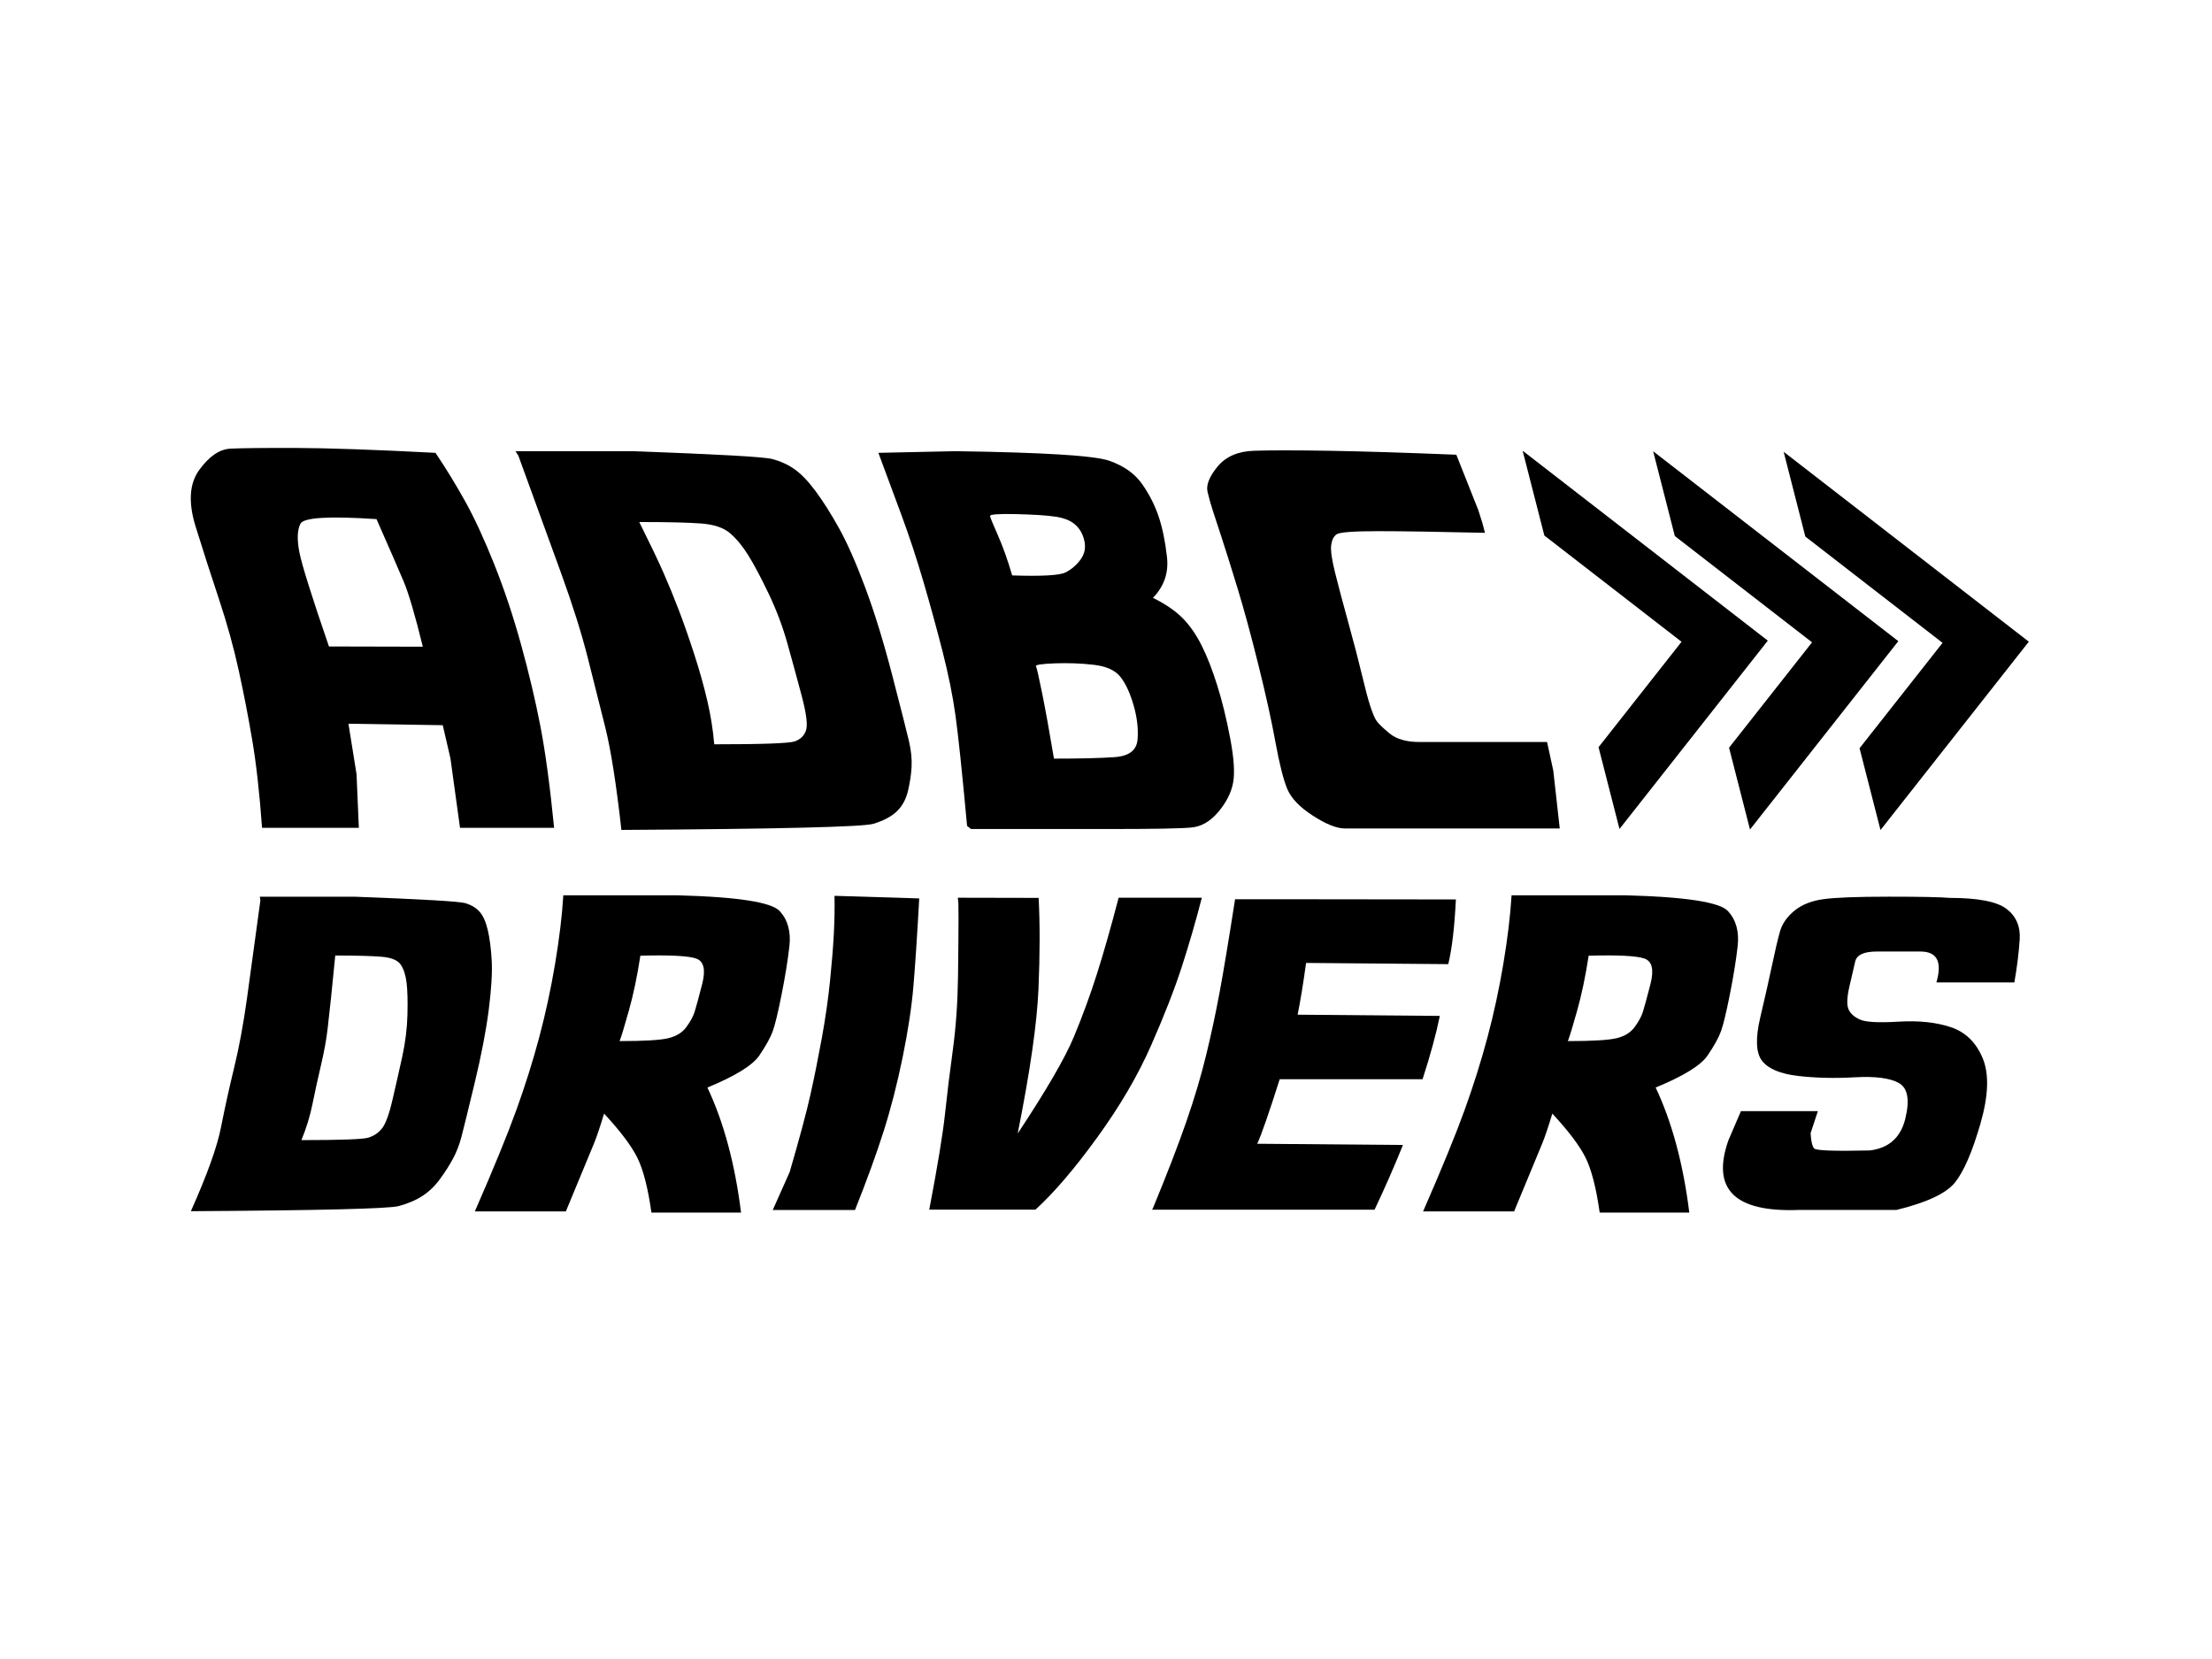
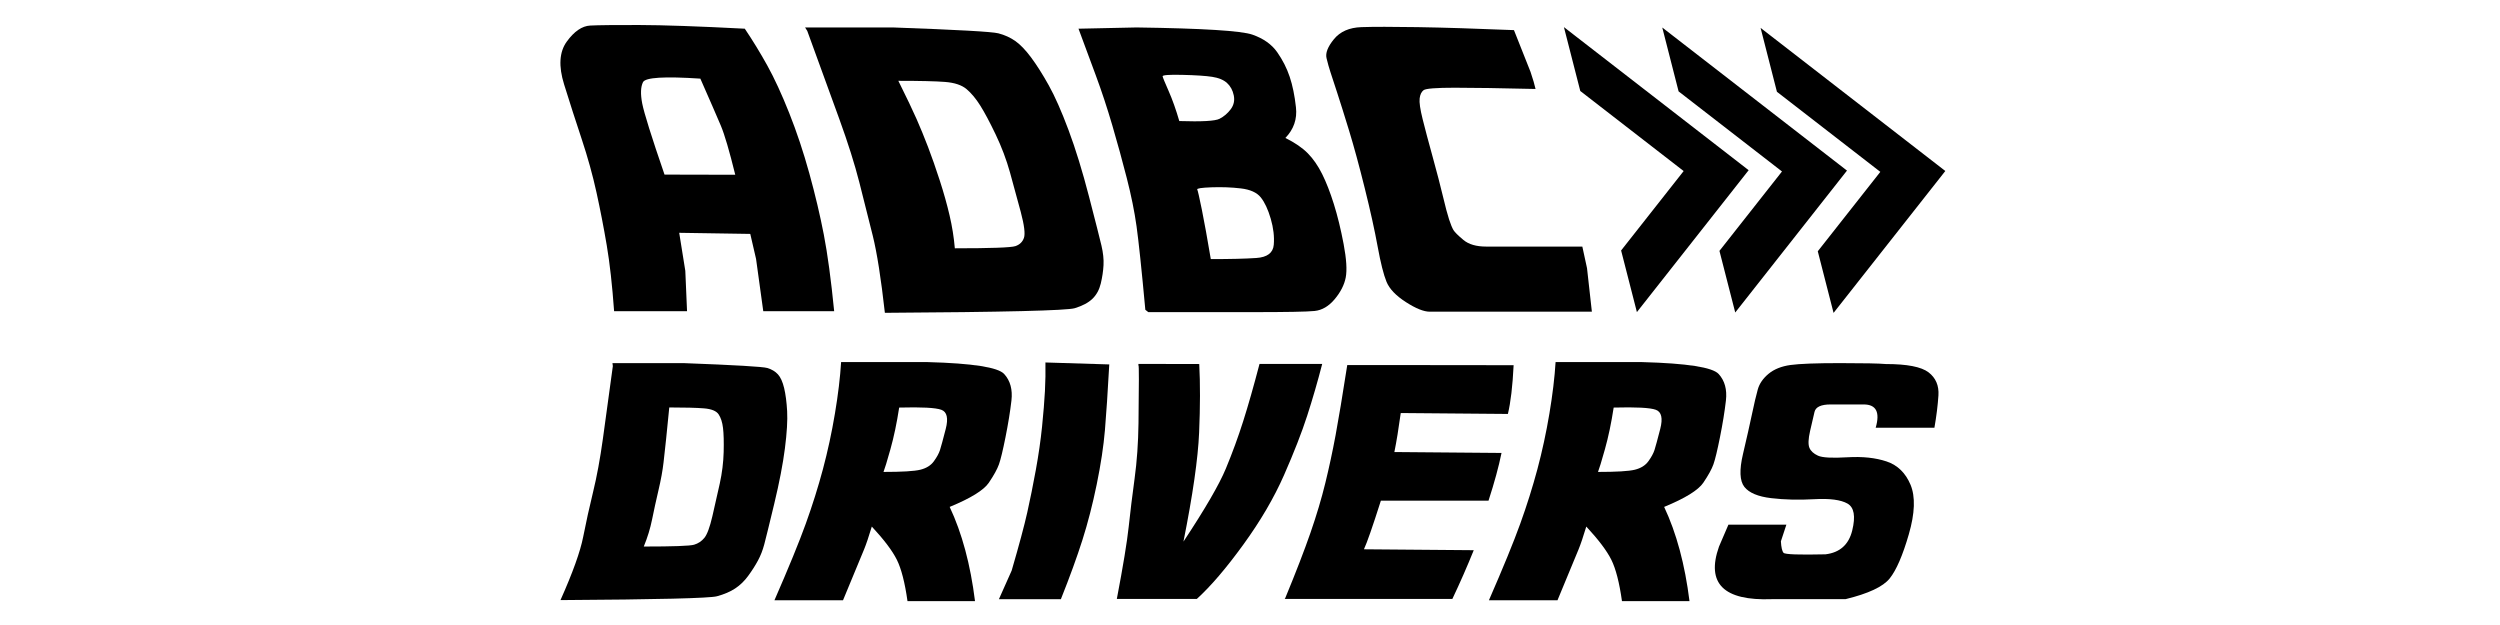
- <svg xmlns="http://www.w3.org/2000/svg" width="800" height="600" viewBox="0 0 800 600" fill="none">
+ <svg xmlns="http://www.w3.org/2000/svg" role="img" aria-label="ADBC Drivers" alt="ADBC Drivers" style="display: block; margin: 0 auto;" width="560" height="140" viewBox="0 150 800 300" fill="none">
  <path d="M157.5 163.776C161.31 169.436 164.9 175.306 168.28 181.396C171.66 187.486 175.17 195.086 178.8 204.196C182.43 213.316 185.66 223.006 188.49 233.266C191.32 243.536 193.64 253.326 195.44 262.646C197.24 271.966 198.9 284.206 200.4 299.386H166.37L162.91 274.296L160.13 262.276L126.02 261.746L128.95 280.006L129.78 299.386H94.77C93.87 286.866 92.69 276.326 91.24 267.756C89.79 259.196 88.15 250.736 86.32 242.396C84.49 234.056 82.12 225.516 79.22 216.776C76.31 208.036 73.5 199.286 70.77 190.516C68.04 181.756 68.47 174.906 72.05 169.966C75.63 165.036 79.39 162.466 83.32 162.266C87.25 162.066 95.05 161.976 106.72 162.006C118.39 162.036 135.32 162.616 157.51 163.776H157.5ZM152.92 233.876C150.11 222.456 147.8 214.576 145.97 210.246C144.14 205.916 140.87 198.416 136.17 187.746C118.94 186.596 109.76 187.156 108.64 189.436C107.51 191.716 107.39 195.126 108.26 199.656C109.14 204.186 112.7 215.576 118.97 233.806L152.93 233.886L152.92 233.876Z" fill="currentColor" />
  <path d="M187.48 164.826L186.43 163.176H228.65C259.35 164.276 276.21 165.216 279.21 165.996C282.22 166.776 284.92 167.996 287.32 169.676C289.72 171.356 292.27 173.996 294.95 177.606C297.63 181.216 300.45 185.656 303.4 190.946C306.35 196.226 309.52 203.396 312.9 212.436C316.28 221.476 319.56 232.136 322.74 244.406C325.92 256.676 327.91 264.516 328.71 267.926C329.51 271.336 329.84 274.446 329.69 277.276C329.54 280.106 329.1 283.036 328.38 286.066C327.65 289.096 326.31 291.546 324.36 293.426C322.41 295.306 319.58 296.806 315.87 297.936C312.16 299.066 281.79 299.806 224.74 300.156C222.89 283.626 220.95 271.286 218.92 263.116C216.89 254.956 214.75 246.446 212.5 237.606C210.25 228.766 207.03 218.586 202.85 207.066C198.67 195.546 193.55 181.476 187.49 164.846L187.48 164.826ZM258.33 269.186C275.66 269.186 285.35 268.836 287.4 268.136C289.45 267.436 290.82 266.116 291.49 264.196C292.17 262.266 291.65 258.096 289.95 251.686C288.25 245.276 286.53 238.976 284.8 232.796C283.07 226.606 280.78 220.536 277.93 214.576C275.08 208.616 272.61 203.986 270.53 200.676C268.45 197.366 266.26 194.736 263.96 192.786C261.66 190.836 258.21 189.686 253.63 189.326C249.05 188.976 241.57 188.796 231.2 188.796C235.21 196.856 238.14 202.996 239.99 207.206C241.84 211.416 243.67 215.876 245.47 220.576C247.27 225.286 249.14 230.616 251.07 236.576C253 242.536 254.58 248.146 255.8 253.406C257.03 258.666 257.87 263.926 258.32 269.186H258.33Z" fill="currentColor" />
  <path d="M349.76 298.706C347.96 279.176 346.55 265.826 345.55 258.666C344.55 251.506 342.98 243.766 340.85 235.456C338.72 227.146 336.42 218.756 333.94 210.286C331.46 201.826 328.79 193.746 325.94 186.056C323.09 178.366 320.33 170.946 317.68 163.776L345.55 163.176C377.35 163.626 395.9 164.776 401.18 166.636C406.46 168.486 410.42 171.296 413.05 175.046C415.68 178.806 417.68 182.746 419.06 186.876C420.44 191.006 421.44 195.896 422.06 201.526C422.69 207.156 421 212.056 416.99 216.216C421.6 218.516 425.19 220.986 427.77 223.616C430.35 226.246 432.63 229.536 434.61 233.496C436.59 237.456 438.47 242.266 440.24 247.916C442.02 253.576 443.58 259.986 444.94 267.146C446.29 274.306 446.63 279.656 445.95 283.186C445.27 286.716 443.51 290.186 440.66 293.596C437.8 297.006 434.59 298.896 431.01 299.266C427.43 299.646 417.37 299.826 400.85 299.826H351.19L349.76 298.696V298.706ZM366.07 208.106C376.84 208.456 383.28 208.096 385.38 207.016C387.48 205.936 389.27 204.416 390.75 202.436C392.23 200.456 392.71 198.246 392.21 195.786C391.71 193.336 390.63 191.356 388.98 189.846C387.33 188.336 384.95 187.356 381.84 186.876C378.73 186.396 373.96 186.086 367.53 185.936C361.09 185.786 357.94 186.026 358.06 186.646C358.18 187.276 359.15 189.626 360.95 193.706C362.75 197.786 364.46 202.586 366.06 208.096L366.07 208.106ZM381.17 274.366C390.49 274.366 397.77 274.196 403.03 273.836C408.29 273.486 411.08 271.366 411.41 267.486C411.74 263.606 411.25 259.436 409.95 254.976C408.65 250.516 407.06 247.116 405.18 244.756C403.3 242.406 400.11 240.966 395.6 240.436C391.09 239.906 386.41 239.736 381.55 239.906C376.69 240.086 374.4 240.436 374.68 240.956C374.95 241.486 375.69 244.726 376.9 250.686C378.1 256.646 379.53 264.536 381.18 274.356L381.17 274.366Z" fill="currentColor" />
  <path d="M526.7 164.456L534.66 184.516L536.16 189.246L537.06 192.706C520.08 192.306 507.14 192.106 498.26 192.106C489.38 192.106 484.4 192.496 483.35 193.266C482.3 194.046 481.66 195.366 481.43 197.246C481.2 199.126 481.68 202.426 482.86 207.166C484.04 211.896 485.65 217.986 487.71 225.426C489.76 232.866 491.39 239.116 492.59 244.166C493.79 249.226 494.78 252.946 495.56 255.326C496.34 257.706 497.04 259.406 497.66 260.436C498.29 261.466 499.88 263.036 502.43 265.166C504.98 267.296 508.62 268.356 513.32 268.356H559.52L561.77 278.726L564.1 299.616H486.3C483.42 299.616 479.59 298.076 474.81 294.996C470.03 291.916 466.93 288.676 465.53 285.266C464.13 281.856 462.71 276.236 461.28 268.396C459.85 260.556 457.79 251.206 455.08 240.336C452.38 229.466 449.88 220.306 447.6 212.836C445.32 205.376 443.4 199.266 441.85 194.506C440.3 189.746 439.21 186.416 438.58 184.516C437.95 182.616 437.34 180.426 436.74 177.946C436.14 175.466 437.33 172.416 440.31 168.776C443.29 165.146 447.67 163.226 453.46 163.026C459.25 162.826 468.27 162.826 480.54 163.026C492.81 163.226 508.19 163.706 526.67 164.456H526.7Z" fill="currentColor" />
  <path d="M94.16 325.676L93.98 324.306H128.35C152.89 325.226 166.22 326.006 168.34 326.646C170.46 327.296 172.15 328.306 173.42 329.706C174.68 331.096 175.67 333.296 176.39 336.286C177.1 339.286 177.58 342.976 177.83 347.366C178.07 351.756 177.72 357.706 176.76 365.206C175.8 372.716 174.1 381.566 171.65 391.756C169.2 401.946 167.6 408.456 166.85 411.286C166.1 414.116 165.09 416.706 163.82 419.056C162.56 421.406 161.01 423.836 159.17 426.356C157.34 428.876 155.24 430.906 152.87 432.466C150.51 434.026 147.59 435.276 144.13 436.206C140.66 437.146 115.63 437.756 69.03 438.046C74.9 424.906 78.53 414.796 79.92 407.726C81.31 400.656 82.9 393.446 84.69 386.106C86.48 378.766 88.04 370.316 89.37 360.746C90.69 351.176 92.29 339.496 94.17 325.676H94.16ZM109.02 412.336C123.13 412.336 131.17 412.046 133.14 411.466C135.12 410.886 136.77 409.796 138.09 408.186C139.41 406.586 140.7 403.126 141.94 397.796C143.18 392.476 144.36 387.246 145.49 382.106C146.61 376.966 147.23 371.926 147.36 366.976C147.48 362.026 147.38 358.176 147.05 355.436C146.72 352.686 146.02 350.506 144.94 348.886C143.86 347.266 141.52 346.306 137.94 346.016C134.35 345.726 128.79 345.576 121.25 345.576C120.6 352.276 120.09 357.366 119.72 360.866C119.35 364.356 118.95 368.066 118.5 371.976C118.05 375.886 117.25 380.316 116.08 385.266C114.92 390.216 113.9 394.876 113.02 399.246C112.14 403.616 110.81 407.986 109.01 412.346L109.02 412.336Z" fill="currentColor" />
  <path d="M171.74 438.106C178.59 422.426 183.6 410.176 186.78 401.356C189.96 392.536 192.7 383.816 195.01 375.186C197.31 366.556 199.23 357.676 200.76 348.546C202.29 339.416 203.28 331.166 203.73 323.806H245.31C266.84 324.386 279.07 326.296 282 329.516C284.94 332.736 286.1 336.996 285.49 342.276C284.88 347.556 283.93 353.406 282.65 359.806C281.37 366.216 280.32 370.566 279.5 372.876C278.68 375.186 277.06 378.126 274.64 381.706C272.21 385.286 265.95 389.156 255.84 393.316C261.75 405.836 265.81 420.916 268.01 438.556H235.6C234.34 429.616 232.63 422.986 230.49 418.686C228.35 414.376 224.34 409.066 218.47 402.746C217 407.616 215.76 411.286 214.74 413.756C213.72 416.226 210.36 424.356 204.65 438.116H171.75L171.74 438.106ZM224.08 376.526C232.97 376.526 238.86 376.176 241.75 375.466C244.64 374.756 246.82 373.406 248.26 371.406C249.71 369.406 250.69 367.606 251.2 366.006C251.71 364.406 252.63 361.036 253.95 355.896C255.27 350.756 254.57 347.696 251.84 346.696C249.11 345.696 242.36 345.346 231.6 345.636C230.46 353.086 229.06 359.736 227.41 365.606C225.76 371.476 224.65 375.106 224.08 376.526Z" fill="currentColor" />
  <path d="M279.48 437.606L285.6 423.876C289.19 411.566 291.68 402.256 293.09 395.956C294.5 389.656 295.86 382.876 297.19 375.616C298.51 368.356 299.51 361.416 300.19 354.776C300.86 348.146 301.32 342.456 301.57 337.716C301.81 332.976 301.9 328.396 301.81 323.986L332.45 324.926C331.72 338.196 331.02 348.696 330.37 356.436C329.72 364.176 328.4 372.856 326.43 382.486C324.45 392.116 322.16 401.026 319.55 409.226C316.94 417.426 313.5 426.886 309.22 437.616H279.5L279.48 437.606Z" fill="currentColor" />
  <path d="M346.41 324.676L375.64 324.736C376.13 334.176 376.11 345.136 375.58 357.616C375.05 370.096 372.54 387.546 368.06 409.966C378.46 394.246 385.23 382.576 388.39 374.966C391.55 367.356 394.33 359.756 396.74 352.166C399.15 344.576 401.76 335.416 404.57 324.676H434.66C432.46 333.206 430.05 341.506 427.44 349.576C424.83 357.646 421.13 367.126 416.34 378.026C411.55 388.926 405.04 400.056 396.8 411.406C388.56 422.766 381.12 431.456 374.48 437.486H336.08C339.1 421.676 340.99 410.146 341.77 402.886C342.54 395.626 343.49 387.886 344.61 379.676C345.73 371.466 346.35 362.616 346.48 353.126C346.6 343.646 346.66 336.616 346.66 332.036C346.66 327.456 346.6 325.316 346.48 325.606L346.42 324.666L346.41 324.676Z" fill="currentColor" />
  <path d="M416.96 436.986C422.1 424.546 426.12 414.116 429.04 405.696C431.96 397.276 434.33 389.316 436.16 381.826C437.99 374.336 439.63 366.706 441.08 358.926C442.53 351.146 444.39 339.916 446.68 325.236H476.09L526.54 325.296C526.05 335.326 525.13 343.116 523.79 348.696L472.36 348.256C471.34 355.706 470.32 361.946 469.3 366.976L520.73 367.416C519.39 373.986 517.31 381.626 514.49 390.316H462.82C458.87 402.756 456.15 410.536 454.69 413.656L507.4 414.096C504.26 421.876 500.84 429.676 497.13 437.496H416.65L416.96 436.996V436.986Z" fill="currentColor" />
  <path d="M514.69 438.106C521.54 422.426 526.55 410.176 529.73 401.356C532.91 392.536 535.65 383.816 537.96 375.186C540.26 366.556 542.18 357.676 543.71 348.546C545.24 339.416 546.23 331.166 546.68 323.806H588.26C609.79 324.386 622.02 326.296 624.95 329.516C627.89 332.736 629.05 336.996 628.44 342.276C627.83 347.556 626.88 353.406 625.6 359.806C624.32 366.216 623.27 370.566 622.45 372.876C621.63 375.186 620.01 378.126 617.59 381.706C615.16 385.286 608.9 389.156 598.79 393.316C604.7 405.836 608.76 420.916 610.96 438.556H578.55C577.29 429.616 575.58 422.986 573.44 418.686C571.3 414.386 567.29 409.066 561.42 402.746C559.95 407.616 558.71 411.286 557.69 413.756C556.67 416.226 553.31 424.356 547.6 438.116H514.7L514.69 438.106ZM567.04 376.526C575.93 376.526 581.82 376.176 584.71 375.466C587.6 374.756 589.77 373.406 591.22 371.406C592.67 369.406 593.64 367.606 594.16 366.006C594.67 364.406 595.59 361.036 596.91 355.896C598.24 350.756 597.53 347.696 594.8 346.696C592.07 345.696 585.32 345.346 574.56 345.636C573.42 353.086 572.02 359.736 570.37 365.606C568.72 371.476 567.61 375.106 567.04 376.526Z" fill="currentColor" />
  <path d="M705.16 324.736C715.39 324.736 722.24 326.066 725.71 328.726C729.17 331.386 730.75 335.076 730.45 339.806C730.14 344.526 729.5 349.696 728.52 355.306H700.33C702.49 347.856 700.58 344.136 694.58 344.136H678.71C674.12 344.136 671.54 345.326 670.97 347.696C670.4 350.066 669.69 353.146 668.83 356.926C667.97 360.716 667.87 363.386 668.52 364.946C669.17 366.506 670.54 367.766 672.62 368.716C674.7 369.676 679.39 369.936 686.69 369.496C693.99 369.056 700.27 369.726 705.56 371.496C710.84 373.266 714.67 376.996 717.06 382.696C719.44 388.396 719.17 396.316 716.23 406.466C713.29 416.616 710.24 423.676 707.06 427.646C703.88 431.616 696.81 434.936 685.84 437.596H650.49C627.33 438.466 618.87 430.066 625.11 412.386L629.64 401.846H657.46L654.83 409.836C654.99 412.746 655.42 414.586 656.11 415.356C656.8 416.126 663.51 416.366 676.23 416.076C683.12 415.246 687.4 411.426 689.07 404.626C690.74 397.826 689.98 393.516 686.78 391.706C683.58 389.896 678.27 389.196 670.85 389.616C663.43 390.036 656.55 389.866 650.21 389.116C643.87 388.366 639.57 386.566 637.31 383.716C635.05 380.866 634.82 375.596 636.64 367.896C638.45 360.196 639.89 353.826 640.95 348.776C642.01 343.726 642.94 339.776 643.73 336.956C644.52 334.126 646.26 331.616 648.93 329.406C651.6 327.206 655.11 325.796 659.45 325.196C663.79 324.596 671.69 324.296 683.15 324.296C694.61 324.296 701.94 324.446 705.16 324.736Z" fill="currentColor" />
  <path d="M553.22 166.876L637.24 231.956L586.41 296.496L579.77 270.576L610.27 231.846L559.86 192.806L553.22 166.876Z" fill="currentColor" stroke="currentColor" stroke-width="3" stroke-miterlimit="10" />
  <path d="M600.42 167.066L684.44 232.146L633.61 296.686L626.97 270.766L657.47 232.046L607.05 192.996L600.42 167.066Z" fill="currentColor" stroke="currentColor" stroke-width="3" stroke-miterlimit="10" />
  <path d="M647.62 167.256L731.64 232.336L680.81 296.876L674.17 270.956L704.67 232.236L654.25 193.186L647.62 167.256Z" fill="currentColor" stroke="currentColor" stroke-width="3" stroke-miterlimit="10" />
</svg>
